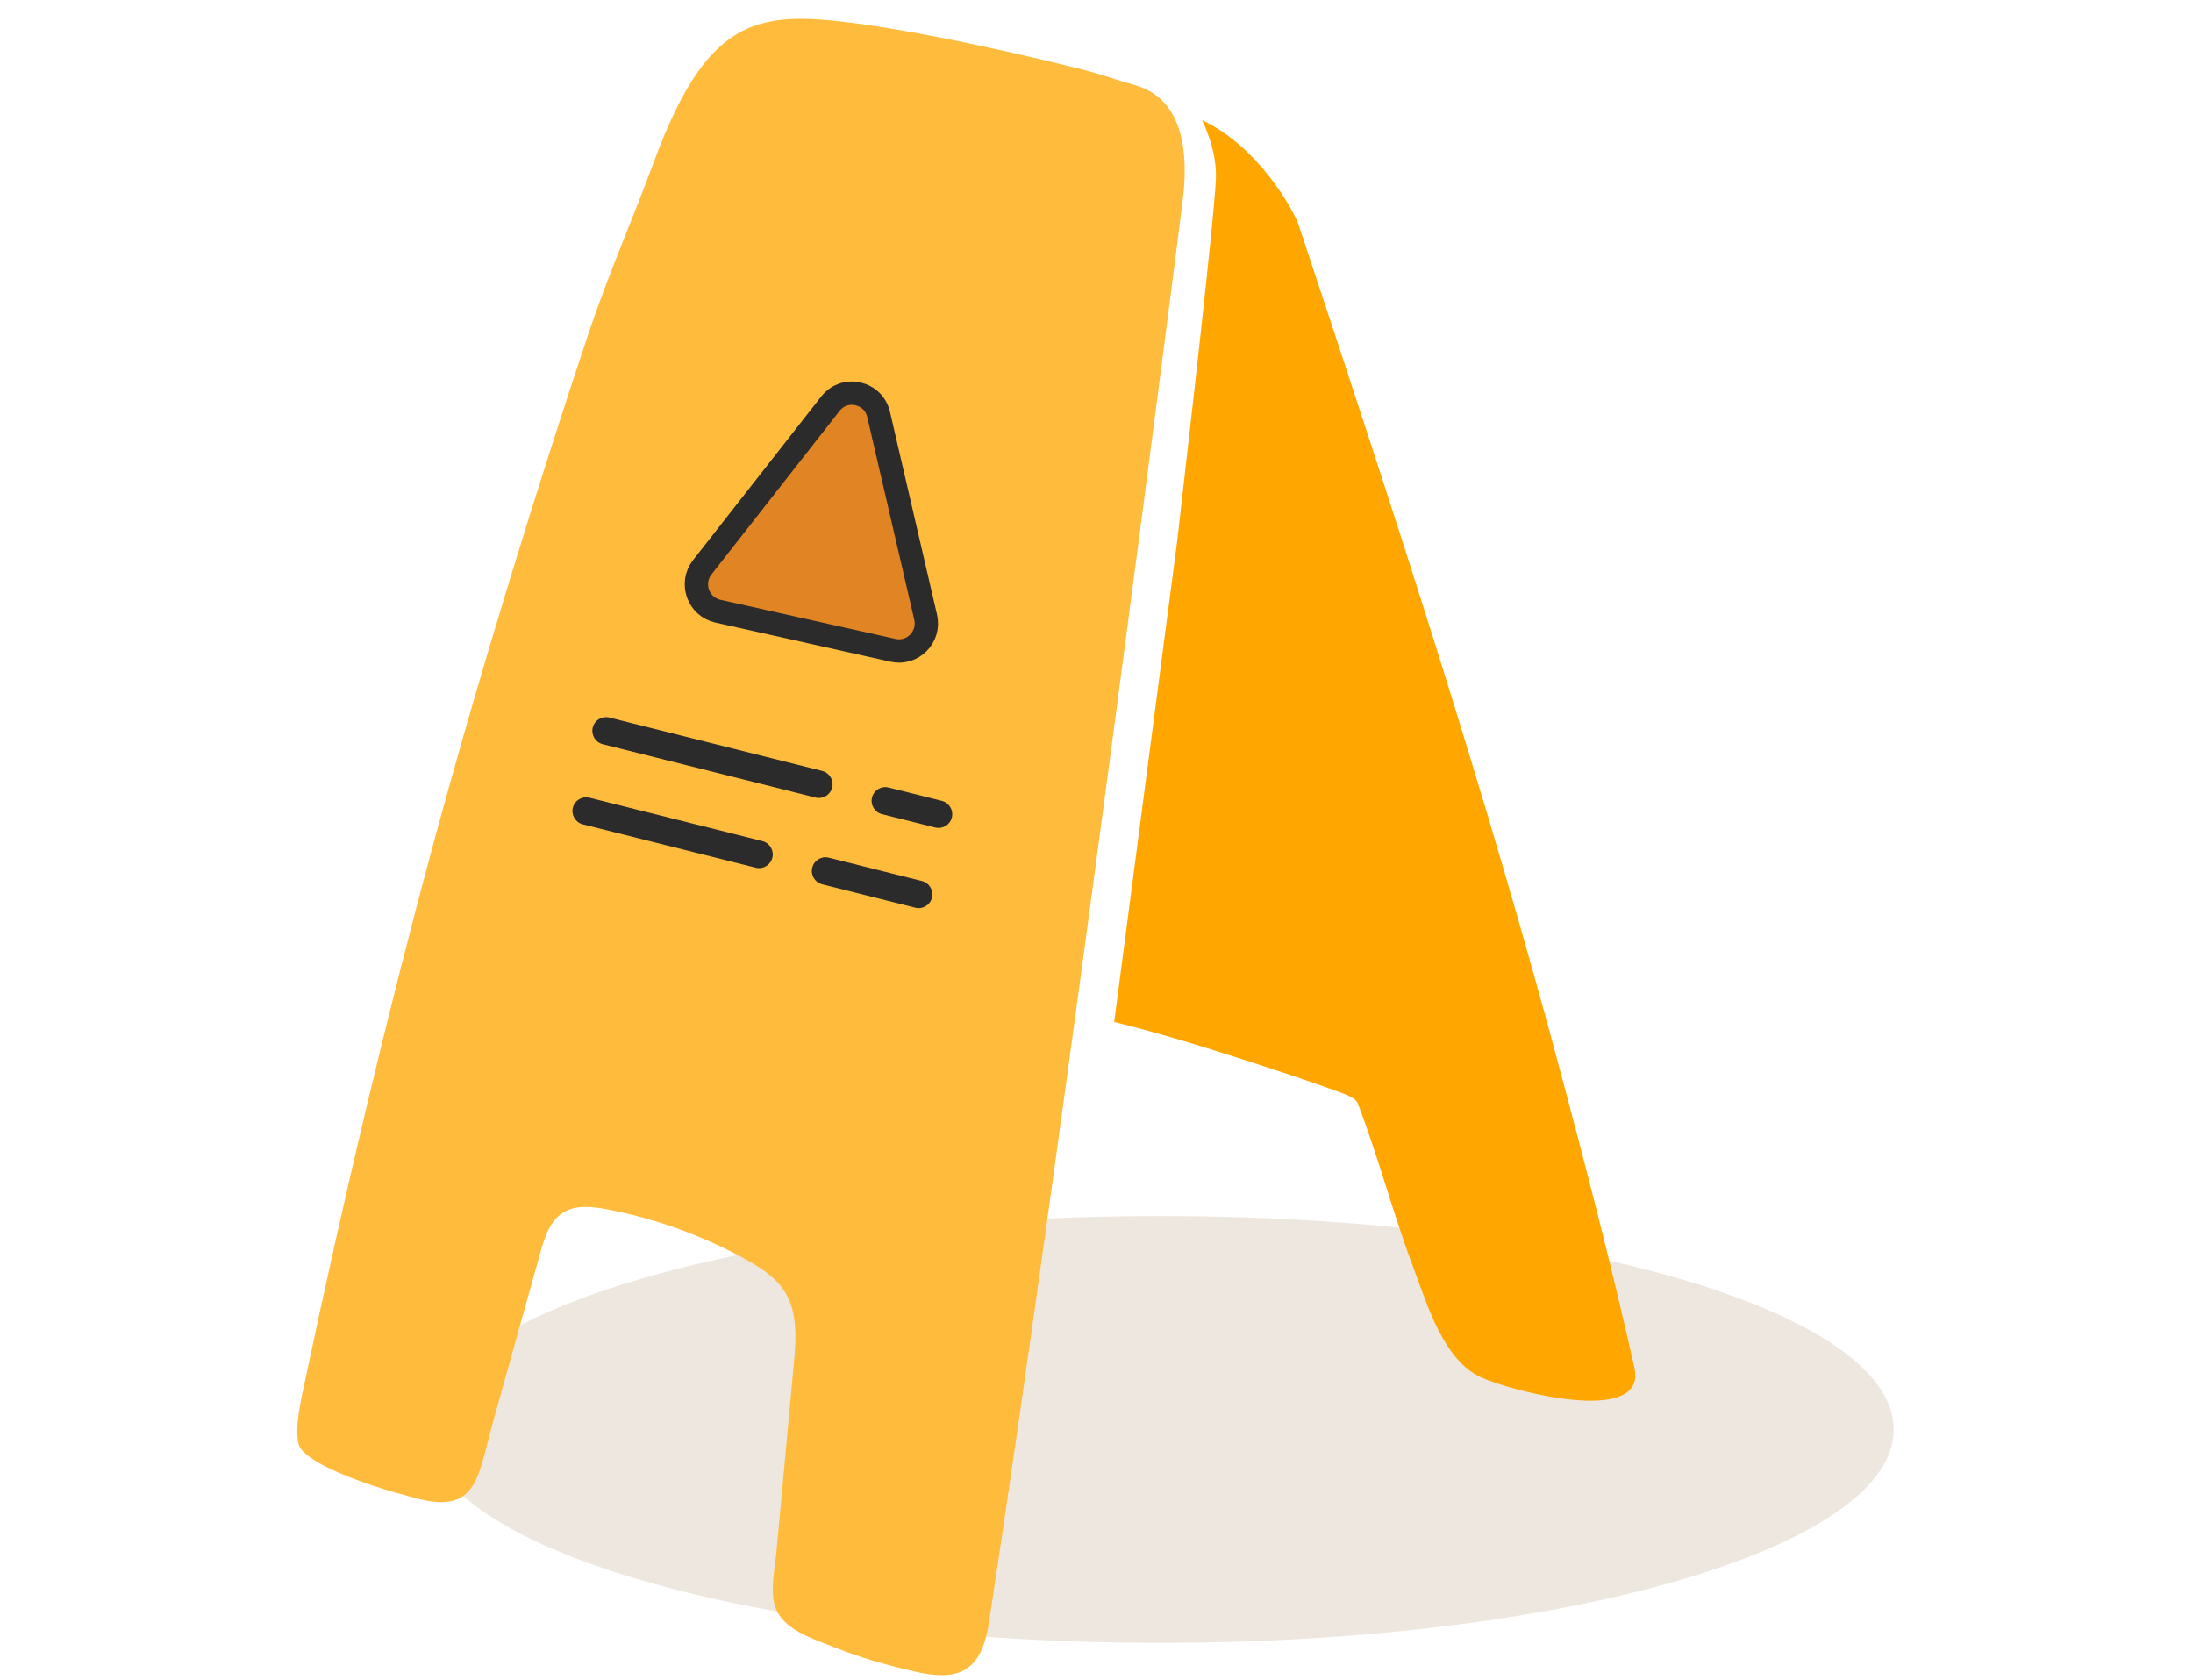
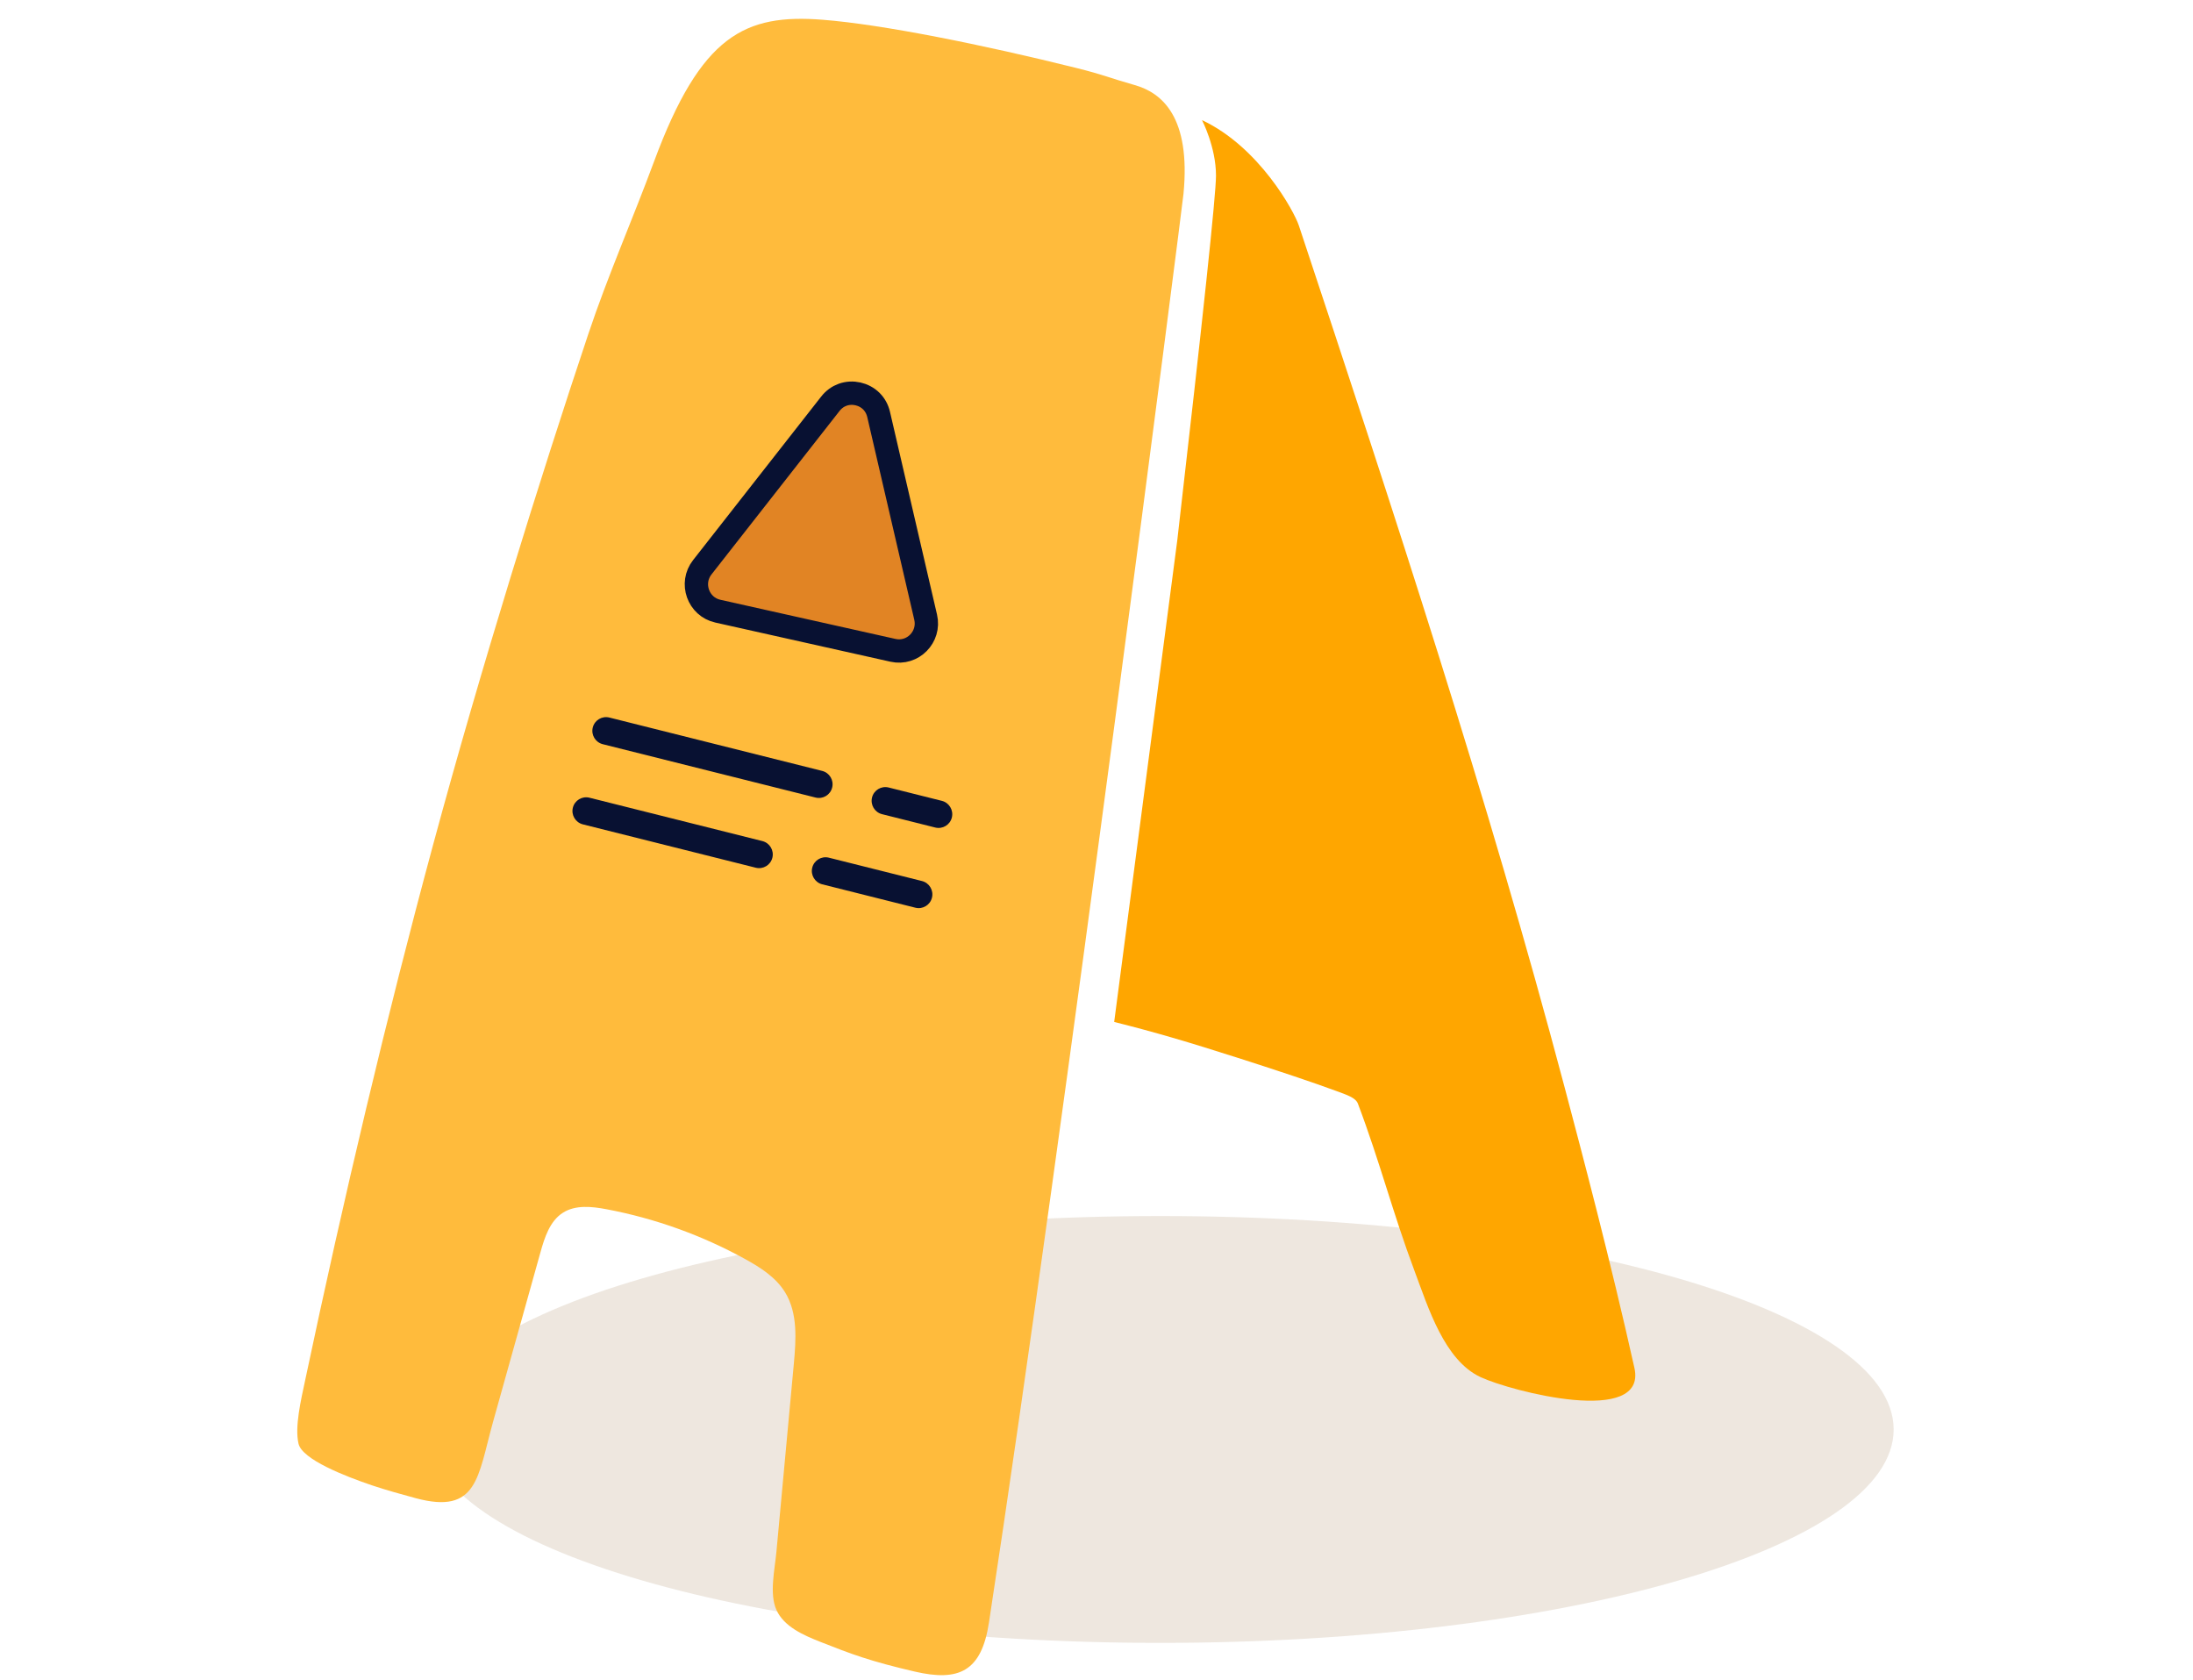
<svg xmlns="http://www.w3.org/2000/svg" width="188" height="144" viewBox="0 0 188 144" fill="none">
  <path opacity="0.311" fill-rule="evenodd" clip-rule="evenodd" d="M162.338 122.533C162.338 132.638 134.193 140.827 99.476 140.827C64.757 140.827 36.613 132.638 36.613 122.533C36.613 112.428 64.757 104.237 99.476 104.237C134.193 104.237 162.338 112.428 162.338 122.533Z" fill="#C7B299" />
  <path fill-rule="evenodd" clip-rule="evenodd" d="M104.244 15.052C104.244 12.594 103.044 10.297 103.044 10.297C107.95 12.594 110.946 18.125 111.344 19.324C119.493 43.883 127.534 68.322 134.144 93.256C135.66 98.977 138.064 108.063 140.114 117.257C141.237 122.298 129.529 119.264 126.918 118.042C123.816 116.592 122.442 112.082 121.276 108.977C119.381 103.93 118.332 99.692 116.412 94.608C116.217 94.091 115.487 93.862 114.516 93.504C112.537 92.776 109.751 91.843 106.388 90.765C101.779 89.288 98.972 88.467 95.516 87.601L100.924 46.324C103.137 27.114 104.244 16.69 104.244 15.052Z" fill="#FFA600" />
  <path fill-rule="evenodd" clip-rule="evenodd" d="M84.78 139.088C84.138 143.282 82.205 144.169 78.395 143.281C74.585 142.394 72.981 141.789 70.322 140.737C68.91 140.178 67.211 139.451 66.558 137.995C65.94 136.618 66.419 134.547 66.558 133.042C67.056 127.667 67.553 122.294 68.052 116.92C68.244 114.831 68.403 112.574 67.31 110.787C66.524 109.499 65.2 108.652 63.881 107.927C60.175 105.884 56.145 104.437 51.99 103.654C50.734 103.417 49.342 103.266 48.262 103.951C47.131 104.668 46.686 106.078 46.325 107.371C44.971 112.215 43.611 117.054 42.261 121.903C40.955 126.597 40.955 129.847 35.642 128.424C34.516 128.122 33.033 127.709 31.905 127.327C29.548 126.529 25.902 125.099 25.591 123.752C25.255 122.298 25.798 120.022 26.162 118.306C29.488 102.585 33.116 87.245 37.153 72.322C41.21 57.324 46.325 40.908 50.429 28.648C52.127 23.575 54.213 18.859 56.064 13.859C60.094 2.97 63.881 1.18 70.515 1.693C75.619 2.087 84.335 3.851 92.281 5.829C94.664 6.422 95.156 6.693 97.282 7.294C99.636 7.959 102.09 10.061 101.458 16.606C101.444 16.997 91.247 96.811 84.78 139.088Z" fill="#FFBB3C" />
-   <path d="M70.482 66.081L52.239 61.507C51.609 61.349 50.972 61.732 50.816 62.363C50.659 62.994 51.043 63.633 51.672 63.791L69.916 68.365C70.546 68.523 71.183 68.14 71.339 67.509C71.496 66.879 71.112 66.239 70.482 66.081Z" fill="#2B2B2B" />
-   <path d="M65.356 72.096L50.533 68.379C49.904 68.221 49.266 68.604 49.11 69.235C48.953 69.866 49.337 70.505 49.967 70.663L64.79 74.38C65.42 74.538 66.057 74.155 66.214 73.524C66.37 72.893 65.986 72.254 65.356 72.096Z" fill="#2B2B2B" />
-   <path d="M79.038 75.521L71.055 73.519C70.426 73.361 69.788 73.744 69.632 74.375C69.475 75.006 69.859 75.646 70.489 75.804L78.471 77.807C79.101 77.965 79.739 77.581 79.895 76.95C80.051 76.319 79.668 75.679 79.038 75.521Z" fill="#2B2B2B" />
-   <path d="M80.743 68.648L76.181 67.504C75.551 67.346 74.914 67.729 74.757 68.361C74.601 68.992 74.985 69.632 75.615 69.79L80.176 70.935C80.806 71.093 81.444 70.709 81.6 70.078C81.756 69.447 81.373 68.806 80.743 68.648Z" fill="#2B2B2B" />
-   <path fill-rule="evenodd" clip-rule="evenodd" d="M72.236 33.838C72.66 33.686 73.116 33.666 73.545 33.762C73.974 33.858 74.379 34.07 74.699 34.388C74.995 34.683 75.216 35.068 75.323 35.531L79.354 52.906C79.55 53.752 79.272 54.556 78.735 55.102C78.197 55.647 77.399 55.934 76.554 55.745L61.541 52.389C60.696 52.201 60.095 51.601 59.838 50.878C59.581 50.155 59.669 49.309 60.205 48.626L71.188 34.606C71.481 34.233 71.844 33.978 72.236 33.838Z" fill="#E18424" stroke="#2B2B2B" stroke-width="2" />
+   <path d="M70.482 66.081L52.239 61.507C51.609 61.349 50.972 61.732 50.816 62.363C50.659 62.994 51.043 63.633 51.672 63.791L69.916 68.365C70.546 68.523 71.183 68.14 71.339 67.509C71.496 66.879 71.112 66.239 70.482 66.081Z" fill="#081132" />
+   <path d="M65.356 72.096L50.533 68.379C49.904 68.221 49.266 68.604 49.11 69.235C48.953 69.866 49.337 70.505 49.967 70.663L64.79 74.38C65.42 74.538 66.057 74.155 66.214 73.524C66.37 72.893 65.986 72.254 65.356 72.096Z" fill="#081132" />
+   <path d="M79.038 75.521L71.055 73.519C70.426 73.361 69.788 73.744 69.632 74.375C69.475 75.006 69.859 75.646 70.489 75.804L78.471 77.807C79.101 77.965 79.739 77.581 79.895 76.95C80.051 76.319 79.668 75.679 79.038 75.521Z" fill="#081132" />
+   <path d="M80.743 68.648L76.181 67.504C75.551 67.346 74.914 67.729 74.757 68.361C74.601 68.992 74.985 69.632 75.615 69.79L80.176 70.935C80.806 71.093 81.444 70.709 81.6 70.078C81.756 69.447 81.373 68.806 80.743 68.648Z" fill="#081132" />
+   <path fill-rule="evenodd" clip-rule="evenodd" d="M72.236 33.838C72.66 33.686 73.116 33.666 73.545 33.762C73.974 33.858 74.379 34.07 74.699 34.388C74.995 34.683 75.216 35.068 75.323 35.531L79.354 52.906C79.55 53.752 79.272 54.556 78.735 55.102C78.197 55.647 77.399 55.934 76.554 55.745L61.541 52.389C60.696 52.201 60.095 51.601 59.838 50.878C59.581 50.155 59.669 49.309 60.205 48.626L71.188 34.606C71.481 34.233 71.844 33.978 72.236 33.838Z" fill="#E18424" stroke="#081132" stroke-width="2" />
</svg>
